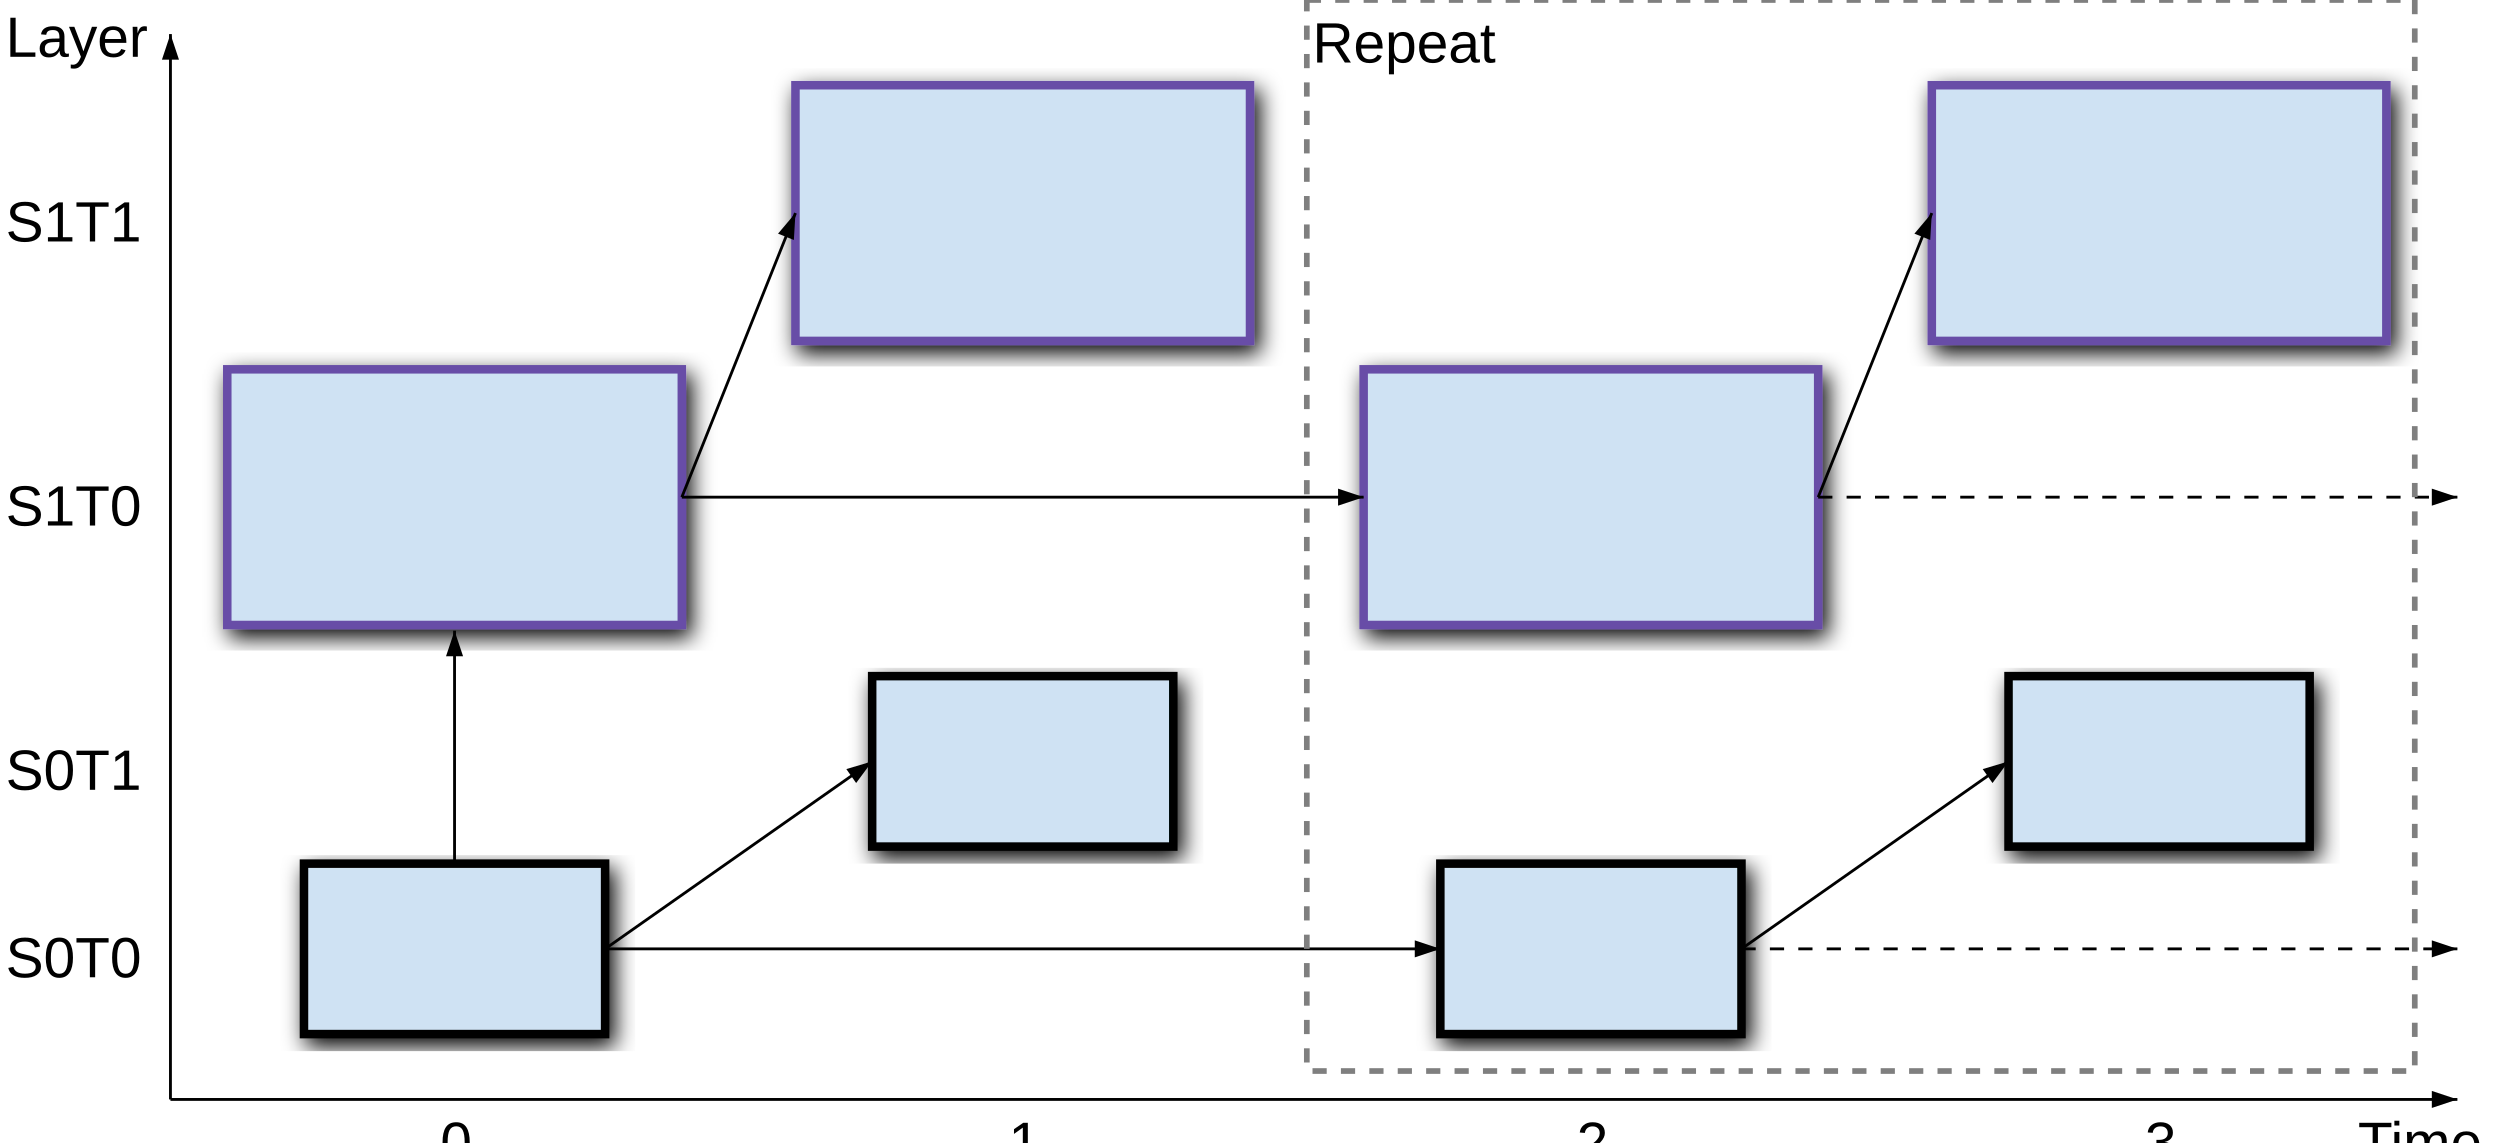
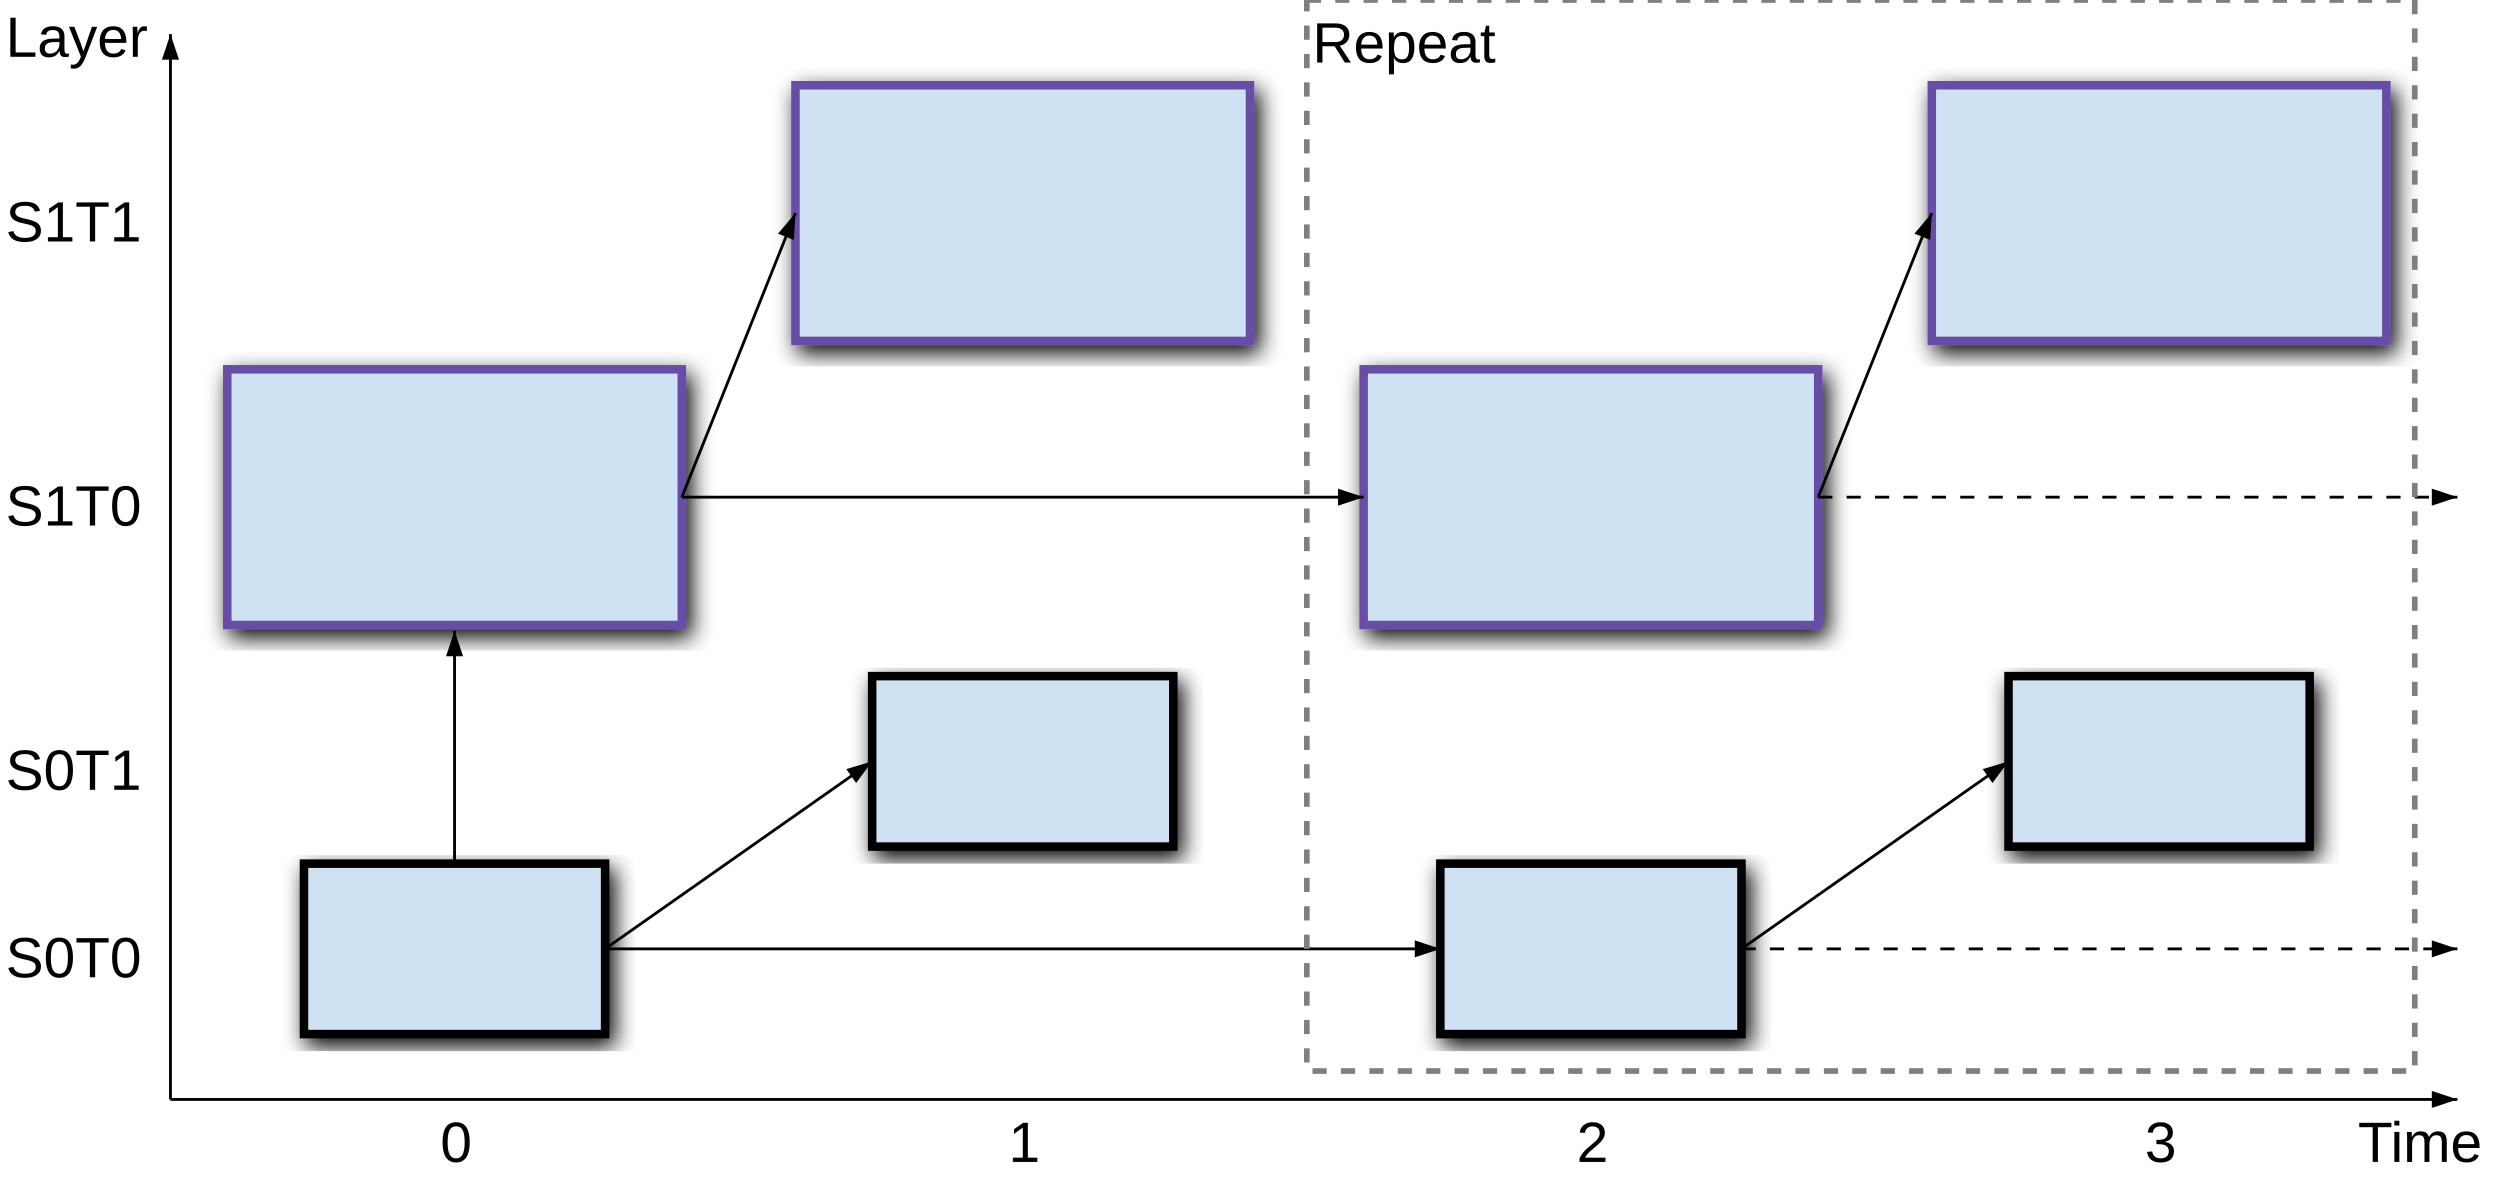
- <svg xmlns="http://www.w3.org/2000/svg" version="1.1" viewBox="0 0 880 402">
+ <svg xmlns="http://www.w3.org/2000/svg" version="1.1" viewBox="0 0 880 422">
  <defs>
    <filter id="sh">
      <feGaussianBlur in="SourceAlpha" stdDeviation="4" />
      <feOffset dx="2" dy="3" />
      <feBlend in="SourceGraphic" />
    </filter>
  </defs>
  <polygon points="865,387 856,384 856,390" />
  <line x1="60" y1="387" x2="865" y2="387" style="stroke:#000000;stroke-width:1" />
  <polygon points="60,12 57,21 63,21" />
  <line x1="60" y1="387" x2="60" y2="12" style="stroke:#000000;stroke-width:1" />
  <text x="830" y="409" font-family="Arial" font-size="20">Time<tspan x="155" y="409">0</tspan>
    <tspan x="355" y="409">1</tspan>
    <tspan x="555" y="409">2</tspan>
    <tspan x="755" y="409">3</tspan>
    <tspan x="2" y="20">Layer</tspan>
    <tspan x="2" y="344">S0T0</tspan>
    <tspan x="2" y="278">S0T1</tspan>
    <tspan x="2" y="185">S1T0</tspan>
    <tspan x="2" y="85">S1T1</tspan>
  </text>
  <rect x="107" y="304" width="106" height="60" style="fill:#cfe2f3;stroke-width:3;stroke:#000000" filter="url(#sh)" />
  <rect x="80" y="130" width="160" height="90" style="fill:#cfe2f3;stroke-width:3;stroke:#674ea7" filter="url(#sh)" />
  <polygon points="160,222 157,231 163,231" />
  <line x1="160" y1="304" x2="160" y2="222" style="stroke:#000000;stroke-width:1" />
  <rect x="307" y="238" width="106" height="60" style="fill:#cfe2f3;stroke-width:3;stroke:#000000" filter="url(#sh)" />
  <polygon points="307,268 298,265 298,271" transform="rotate(-35.1 307 268)" />
  <line x1="213" y1="334" x2="307" y2="268" style="stroke:#000000;stroke-width:1" />
  <rect x="280" y="30" width="160" height="90" style="fill:#cfe2f3;stroke-width:3;stroke:#674ea7" filter="url(#sh)" />
  <polygon points="280,75 271,72 271,78" transform="rotate(-68.2 280 75)" />
  <line x1="240" y1="175" x2="280" y2="75" style="stroke:#000000;stroke-width:1" />
  <rect x="507" y="304" width="106" height="60" style="fill:#cfe2f3;stroke-width:3;stroke:#000000" filter="url(#sh)" />
  <polygon points="507,334 498,331 498,337" />
  <line x1="213" y1="334" x2="507" y2="334" style="stroke:#000000;stroke-width:1" />
  <rect x="480" y="130" width="160" height="90" style="fill:#cfe2f3;stroke-width:3;stroke:#674ea7" filter="url(#sh)" />
  <polygon points="480,175 471,172 471,178" />
  <line x1="240" y1="175" x2="480" y2="175" style="stroke:#000000;stroke-width:1" />
  <rect x="707" y="238" width="106" height="60" style="fill:#cfe2f3;stroke-width:3;stroke:#000000" filter="url(#sh)" />
  <polygon points="707,268 698,265 698,271" transform="rotate(-35.1 707 268)" />
  <line x1="613" y1="334" x2="707" y2="268" style="stroke:#000000;stroke-width:1" />
  <rect x="680" y="30" width="160" height="90" style="fill:#cfe2f3;stroke-width:3;stroke:#674ea7" filter="url(#sh)" />
  <polygon points="680,75 671,72 671,78" transform="rotate(-68.2 680 75)" />
  <line x1="640" y1="175" x2="680" y2="75" style="stroke:#000000;stroke-width:1" />
  <polygon points="865,334 856,331 856,337" />
  <line x1="613" y1="334" x2="865" y2="334" style="stroke:#000000;stroke-width:1;stroke-dasharray:5,5" />
  <polygon points="865,175 856,172 856,178" />
  <line x1="640" y1="175" x2="865" y2="175" style="stroke:#000000;stroke-width:1;stroke-dasharray:5,5" />
  <rect x="460" y="0" width="390" height="377" style="fill:none;stroke-width:2;stroke:#7f7f7f;stroke-dasharray:5,5" />
  <text x="462" y="22" font-family="Arial" font-size="20">Repeat</text>
</svg>
